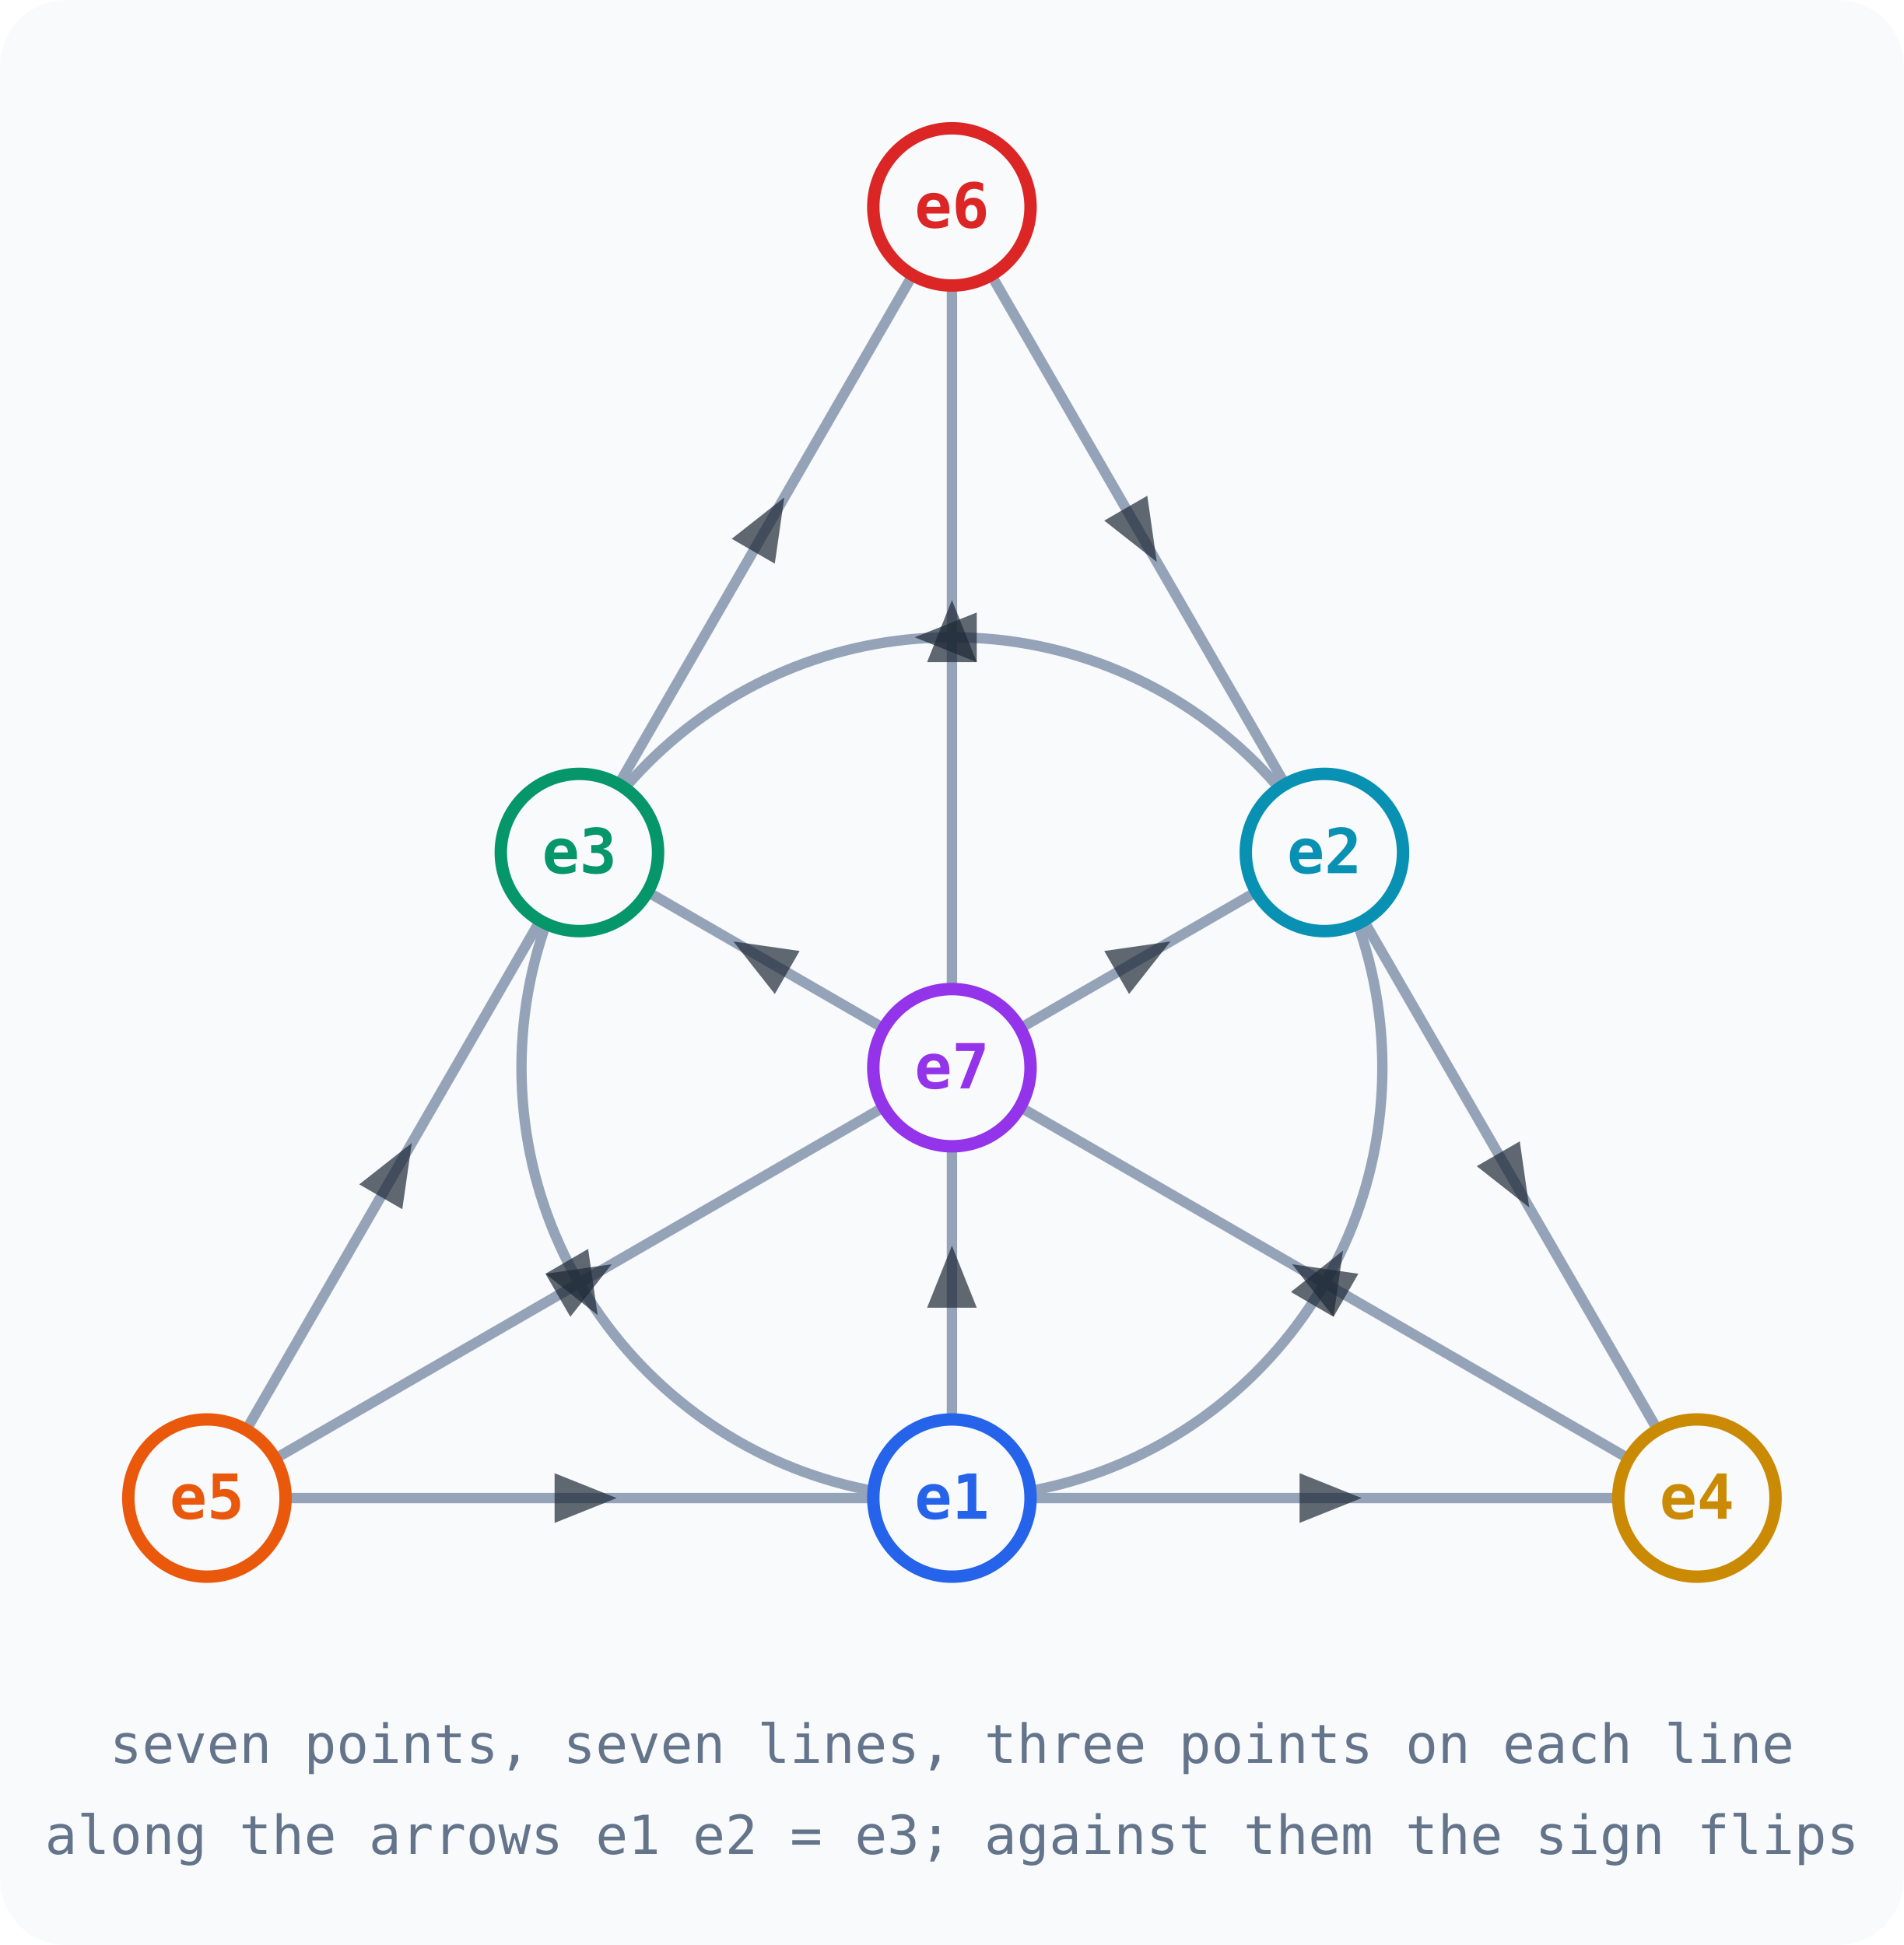
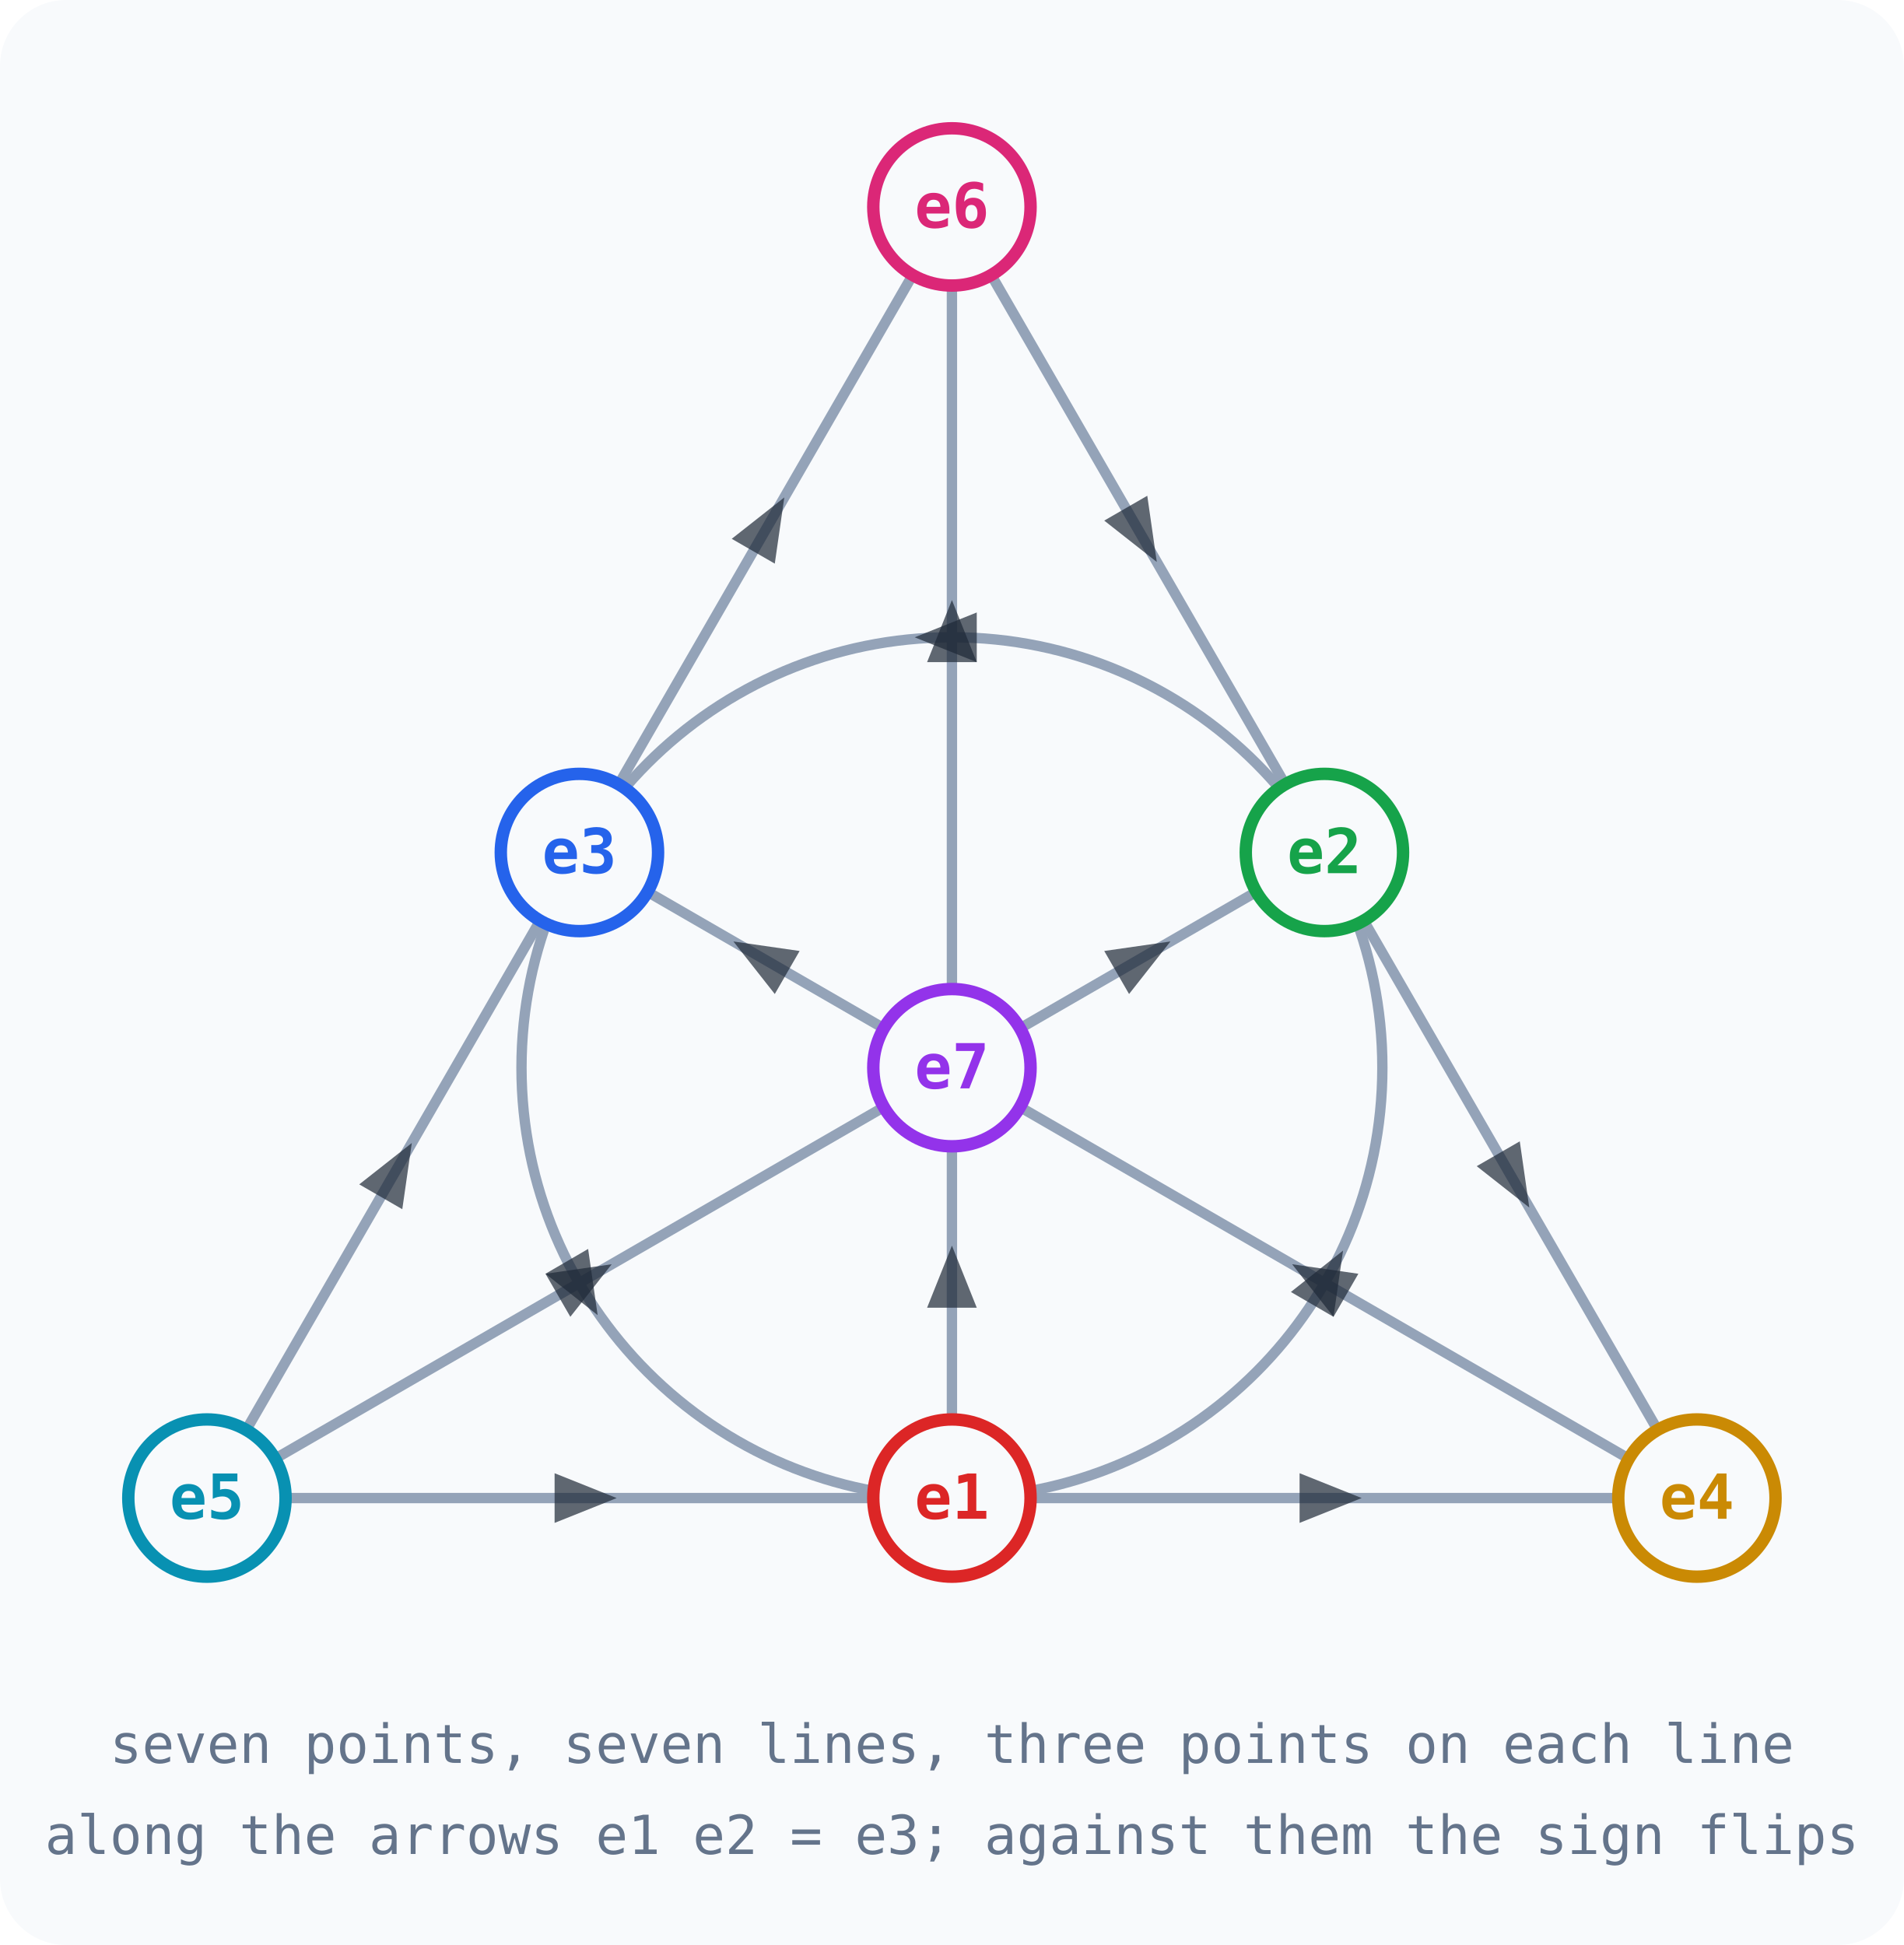
<svg xmlns="http://www.w3.org/2000/svg" viewBox="0 0 460 470" width="460" height="470" role="img" aria-label="The Fano plane of the octonions">
  <rect width="460" height="470" rx="16" fill="#f8fafc" />
  <circle cx="230.0" cy="258.0" r="104.0" fill="none" stroke="#94a3b8" stroke-width="2.5" />
  <line x1="50.0" y1="362.0" x2="410.0" y2="362.0" stroke="#94a3b8" stroke-width="2.5" />
  <line x1="230.0" y1="50.0" x2="230.0" y2="362.0" stroke="#94a3b8" stroke-width="2.5" />
  <line x1="230.0" y1="50.0" x2="410.0" y2="362.0" stroke="#94a3b8" stroke-width="2.5" />
  <line x1="50.0" y1="362.0" x2="320.0" y2="206.0" stroke="#94a3b8" stroke-width="2.5" />
  <line x1="230.0" y1="50.0" x2="50.0" y2="362.0" stroke="#94a3b8" stroke-width="2.5" />
  <line x1="410.0" y1="362.0" x2="140.0" y2="206.0" stroke="#94a3b8" stroke-width="2.5" />
  <polygon points="149.0,362.0 134.0,368.0 134.0,356.0" fill="#1f2937" fill-opacity="0.7" />
  <polygon points="329.0,362.0 314.0,368.0 314.0,356.0" fill="#1f2937" fill-opacity="0.7" />
  <polygon points="230.0,301.0 236.0,316.0 224.0,316.0" fill="#1f2937" fill-opacity="0.7" />
  <polygon points="230.0,145.0 236.0,160.0 224.0,160.0" fill="#1f2937" fill-opacity="0.7" />
  <polygon points="279.5,135.8 266.8,125.8 277.2,119.8" fill="#1f2937" fill-opacity="0.7" />
  <polygon points="369.5,291.8 356.8,281.8 367.2,275.8" fill="#1f2937" fill-opacity="0.7" />
  <polygon points="147.8,305.5 137.8,318.2 131.8,307.8" fill="#1f2937" fill-opacity="0.7" />
  <polygon points="282.8,227.5 272.8,240.2 266.8,229.8" fill="#1f2937" fill-opacity="0.7" />
  <polygon points="99.5,276.2 97.2,292.2 86.8,286.2" fill="#1f2937" fill-opacity="0.7" />
  <polygon points="189.5,120.2 187.2,136.2 176.8,130.2" fill="#1f2937" fill-opacity="0.7" />
  <polygon points="312.2,305.5 328.2,307.8 322.2,318.2" fill="#1f2937" fill-opacity="0.7" />
  <polygon points="177.2,227.5 193.2,229.8 187.2,240.2" fill="#1f2937" fill-opacity="0.7" />
  <polygon points="221.0,154.0 236.0,148.0 236.0,160.0" fill="#1f2937" fill-opacity="0.7" />
  <polygon points="144.4,317.8 131.8,307.8 142.1,301.8" fill="#1f2937" fill-opacity="0.7" />
  <polygon points="324.5,302.2 322.2,318.2 311.9,312.2" fill="#1f2937" fill-opacity="0.7" />
  <circle cx="230.0" cy="258.0" r="19" fill="#f8fafc" stroke="#9333ea" stroke-width="3" />
  <text x="230.0" y="263.0" font-family="ui-monospace, SFMono-Regular, Menlo, Consolas, monospace" font-size="15" font-weight="700" text-anchor="middle" fill="#9333ea">e7</text>
-   <circle cx="230.0" cy="50.0" r="19" fill="#f8fafc" stroke="#dc2626" stroke-width="3" />
-   <text x="230.0" y="55.0" font-family="ui-monospace, SFMono-Regular, Menlo, Consolas, monospace" font-size="15" font-weight="700" text-anchor="middle" fill="#dc2626">e6</text>
-   <circle cx="230.0" cy="362.0" r="19" fill="#f8fafc" stroke="#2563eb" stroke-width="3" />
-   <text x="230.0" y="367.0" font-family="ui-monospace, SFMono-Regular, Menlo, Consolas, monospace" font-size="15" font-weight="700" text-anchor="middle" fill="#2563eb">e1</text>
-   <circle cx="50.0" cy="362.0" r="19" fill="#f8fafc" stroke="#ea580c" stroke-width="3" />
-   <text x="50.0" y="367.0" font-family="ui-monospace, SFMono-Regular, Menlo, Consolas, monospace" font-size="15" font-weight="700" text-anchor="middle" fill="#ea580c">e5</text>
-   <circle cx="320.0" cy="206.0" r="19" fill="#f8fafc" stroke="#0891b2" stroke-width="3" />
-   <text x="320.0" y="211.0" font-family="ui-monospace, SFMono-Regular, Menlo, Consolas, monospace" font-size="15" font-weight="700" text-anchor="middle" fill="#0891b2">e2</text>
+   <circle cx="230.0" cy="50.0" r="19" fill="#f8fafc" stroke="#db2777" stroke-width="3" />
+   <text x="230.0" y="55.0" font-family="ui-monospace, SFMono-Regular, Menlo, Consolas, monospace" font-size="15" font-weight="700" text-anchor="middle" fill="#db2777">e6</text>
+   <circle cx="230.0" cy="362.0" r="19" fill="#f8fafc" stroke="#dc2626" stroke-width="3" />
+   <text x="230.0" y="367.0" font-family="ui-monospace, SFMono-Regular, Menlo, Consolas, monospace" font-size="15" font-weight="700" text-anchor="middle" fill="#dc2626">e1</text>
+   <circle cx="50.0" cy="362.0" r="19" fill="#f8fafc" stroke="#0891b2" stroke-width="3" />
+   <text x="50.0" y="367.0" font-family="ui-monospace, SFMono-Regular, Menlo, Consolas, monospace" font-size="15" font-weight="700" text-anchor="middle" fill="#0891b2">e5</text>
+   <circle cx="320.0" cy="206.0" r="19" fill="#f8fafc" stroke="#16a34a" stroke-width="3" />
+   <text x="320.0" y="211.0" font-family="ui-monospace, SFMono-Regular, Menlo, Consolas, monospace" font-size="15" font-weight="700" text-anchor="middle" fill="#16a34a">e2</text>
  <circle cx="410.0" cy="362.0" r="19" fill="#f8fafc" stroke="#ca8a04" stroke-width="3" />
  <text x="410.0" y="367.0" font-family="ui-monospace, SFMono-Regular, Menlo, Consolas, monospace" font-size="15" font-weight="700" text-anchor="middle" fill="#ca8a04">e4</text>
-   <circle cx="140.0" cy="206.0" r="19" fill="#f8fafc" stroke="#059669" stroke-width="3" />
-   <text x="140.0" y="211.0" font-family="ui-monospace, SFMono-Regular, Menlo, Consolas, monospace" font-size="15" font-weight="700" text-anchor="middle" fill="#059669">e3</text>
+   <circle cx="140.0" cy="206.0" r="19" fill="#f8fafc" stroke="#2563eb" stroke-width="3" />
+   <text x="140.0" y="211.0" font-family="ui-monospace, SFMono-Regular, Menlo, Consolas, monospace" font-size="15" font-weight="700" text-anchor="middle" fill="#2563eb">e3</text>
  <text x="230" y="426" font-family="ui-monospace, SFMono-Regular, Menlo, Consolas, monospace" font-size="13" text-anchor="middle" fill="#64748b">seven points, seven lines, three points on each line</text>
  <text x="230" y="448" font-family="ui-monospace, SFMono-Regular, Menlo, Consolas, monospace" font-size="13" text-anchor="middle" fill="#64748b">along the arrows e1 e2 = e3; against them the sign flips</text>
</svg>
